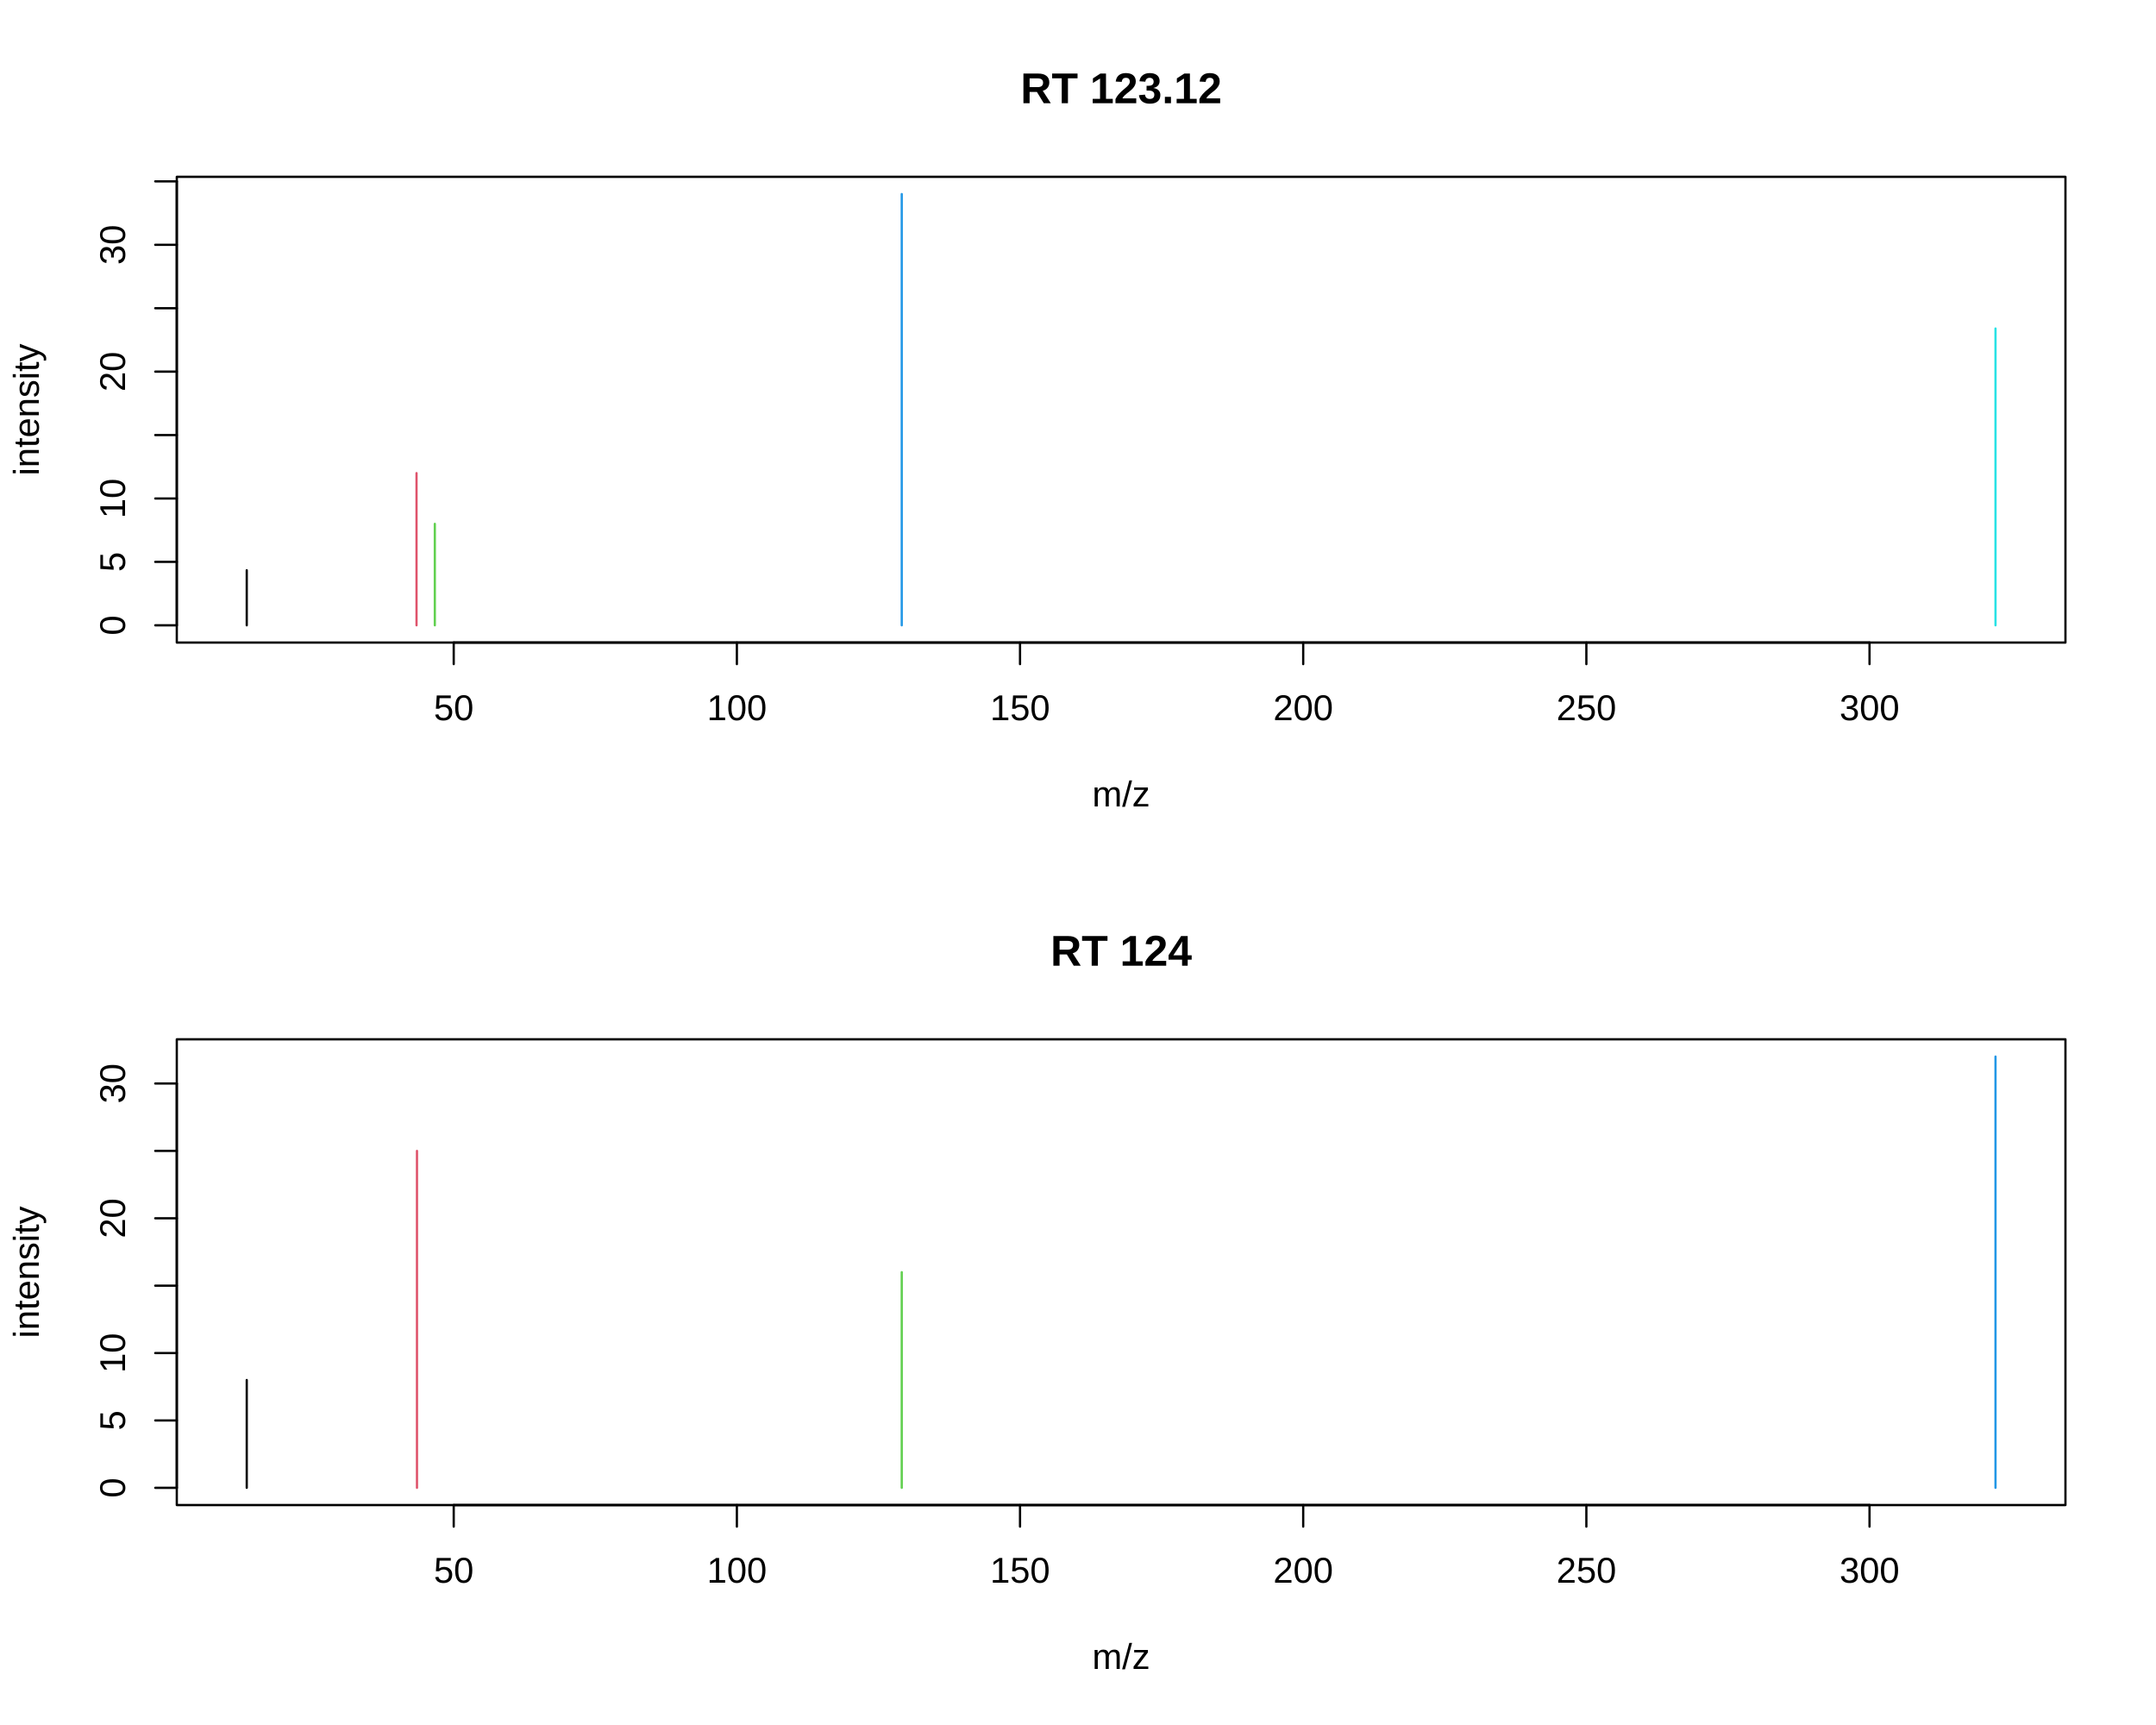
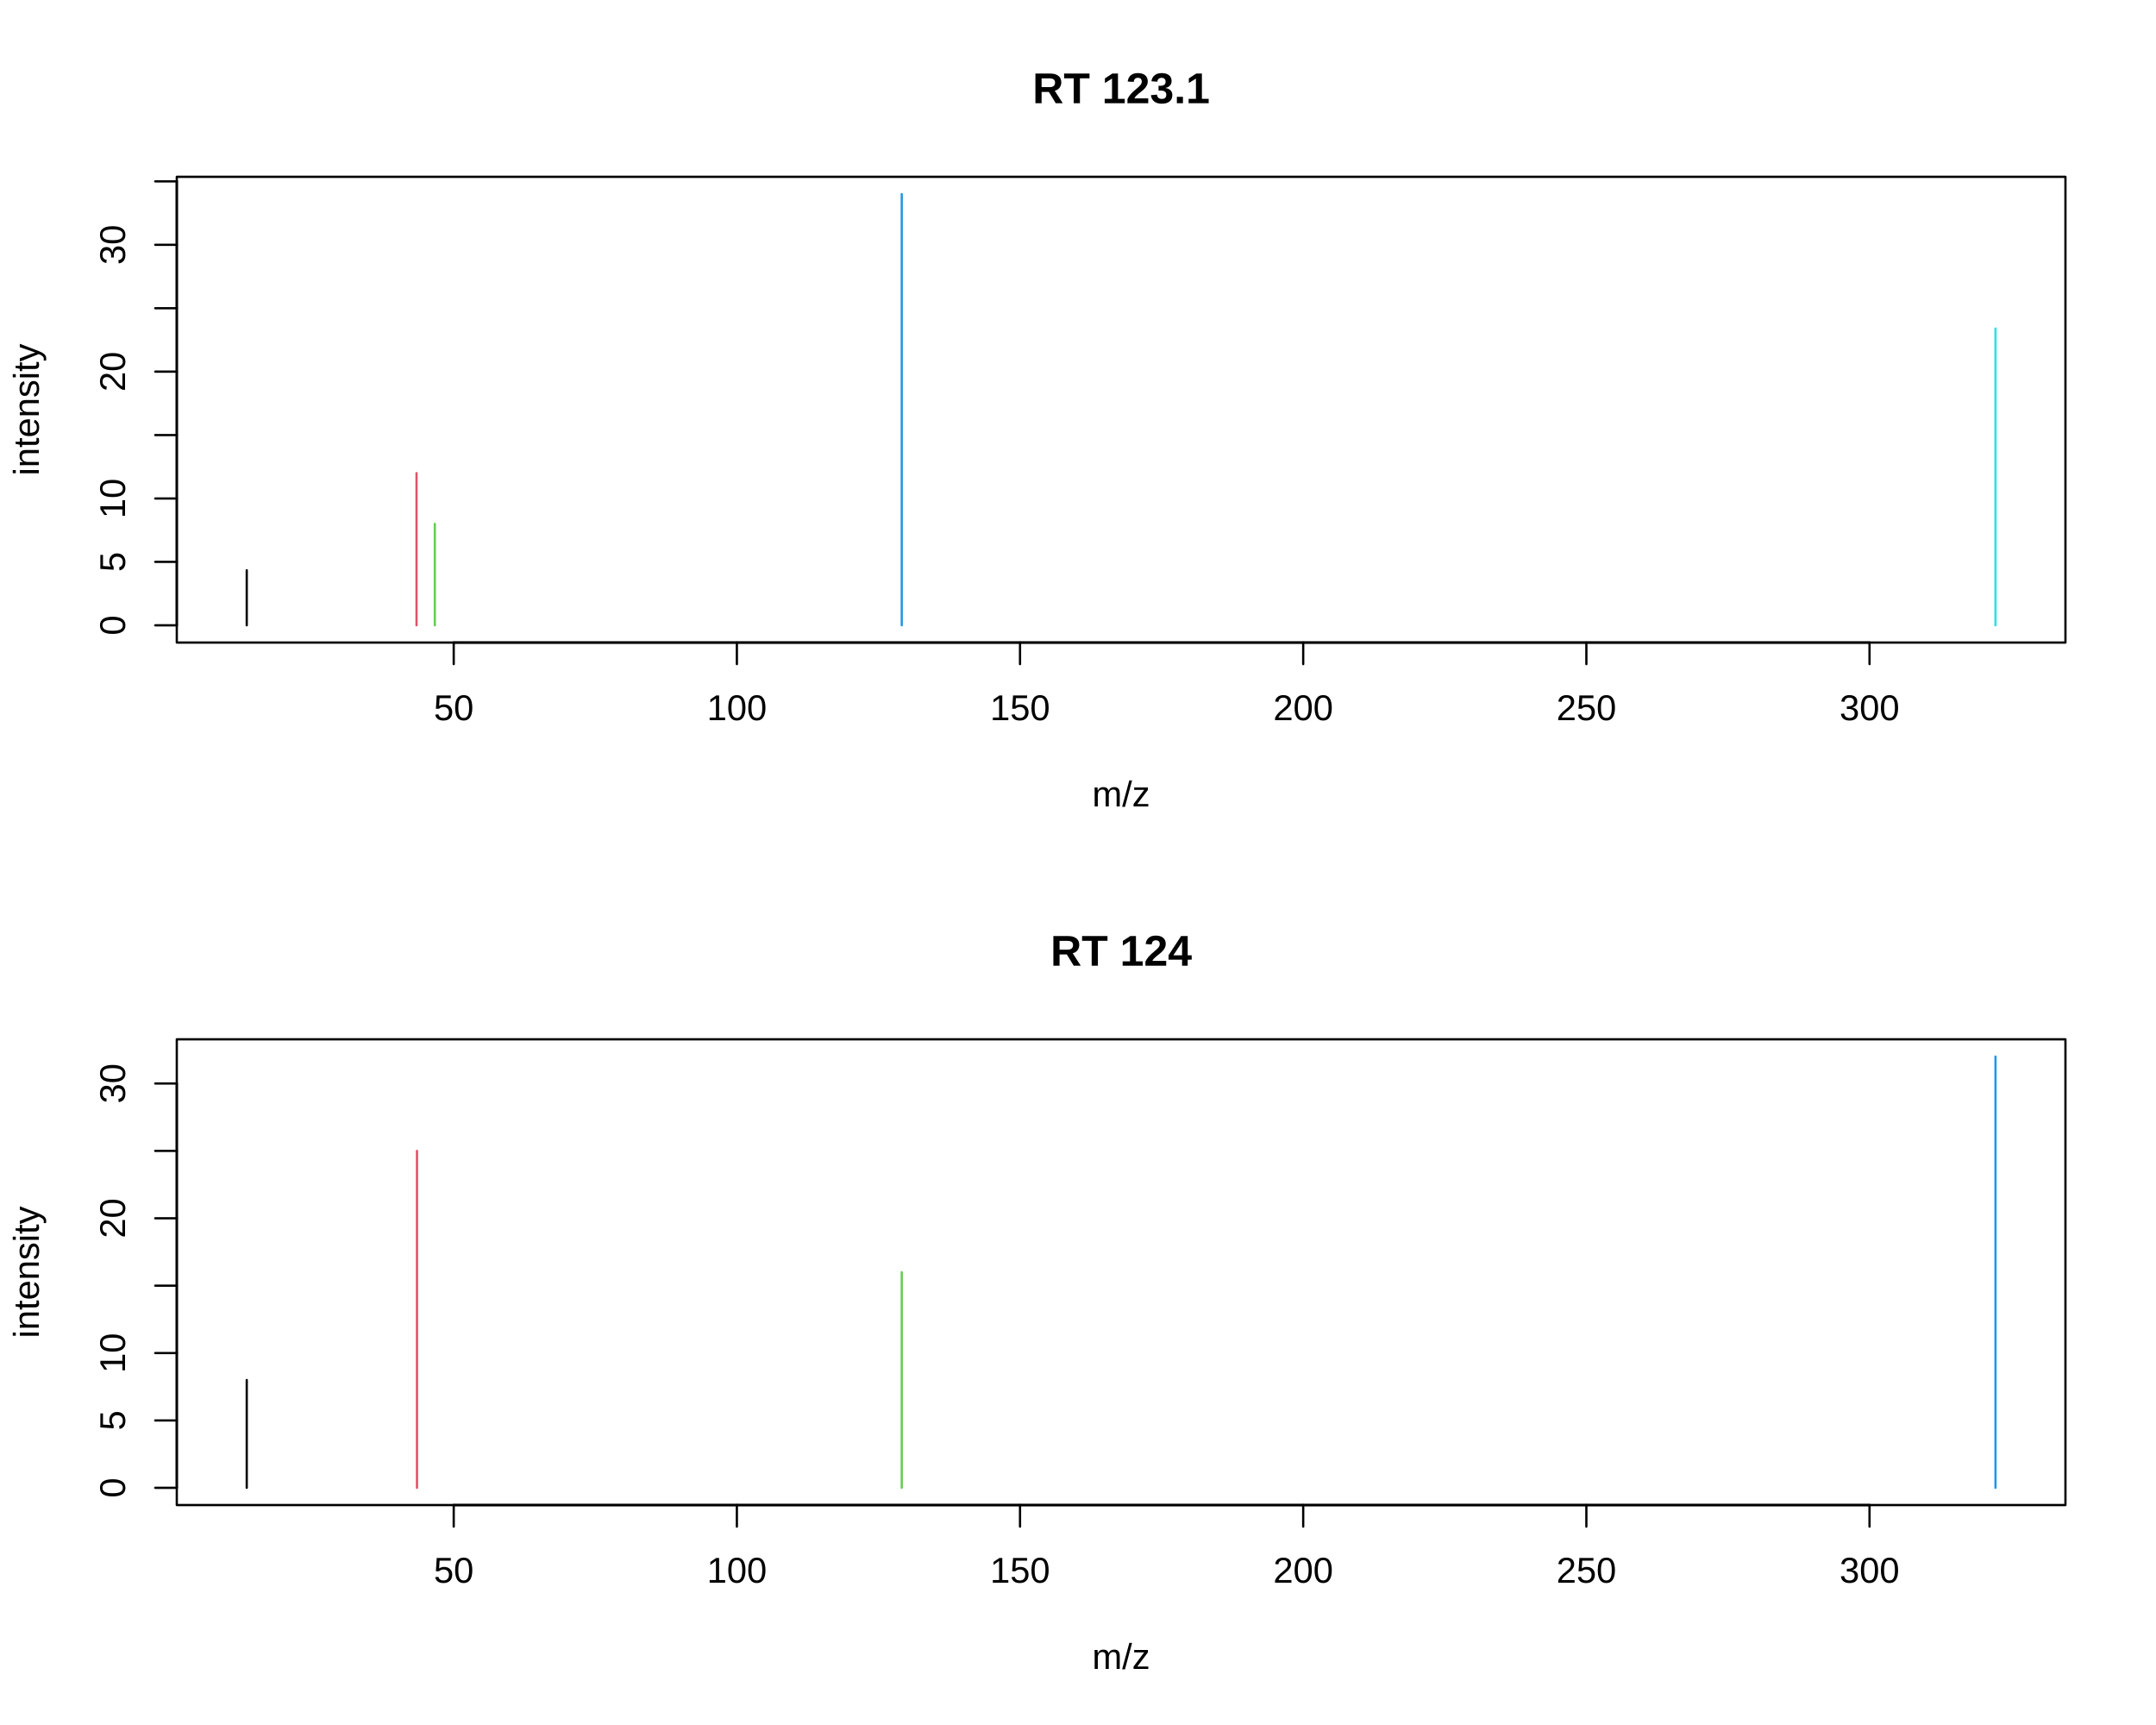
<svg xmlns="http://www.w3.org/2000/svg" viewBox="0 0 720.00 576.00">
  <defs>
    <style type="text/css">
    line, polyline, polygon, path, rect, circle {
      fill: none;
      stroke: #000000;
      stroke-linecap: round;
      stroke-linejoin: round;
      stroke-miterlimit: 10.00;
    }
  </style>
  </defs>
  <rect width="100%" height="100%" style="stroke: none; fill: #FFFFFF;" />
  <line x1="151.52" y1="214.56" x2="624.33" y2="214.56" style="stroke-width: 0.75;" />
  <line x1="151.52" y1="214.56" x2="151.52" y2="221.76" style="stroke-width: 0.75;" />
  <line x1="246.08" y1="214.56" x2="246.08" y2="221.76" style="stroke-width: 0.75;" />
  <line x1="340.64" y1="214.56" x2="340.64" y2="221.76" style="stroke-width: 0.75;" />
  <line x1="435.21" y1="214.56" x2="435.21" y2="221.76" style="stroke-width: 0.75;" />
  <line x1="529.77" y1="214.56" x2="529.77" y2="221.76" style="stroke-width: 0.75;" />
  <line x1="624.33" y1="214.56" x2="624.33" y2="221.76" style="stroke-width: 0.75;" />
  <text x="144.85" y="240.48" style="font-size: 12.00px; font-family: Liberation Sans;" textLength="13.34px" lengthAdjust="spacingAndGlyphs">50</text>
  <text x="236.07" y="240.48" style="font-size: 12.00px; font-family: Liberation Sans;" textLength="20.02px" lengthAdjust="spacingAndGlyphs">100</text>
  <text x="330.64" y="240.48" style="font-size: 12.00px; font-family: Liberation Sans;" textLength="20.02px" lengthAdjust="spacingAndGlyphs">150</text>
  <text x="425.20" y="240.48" style="font-size: 12.00px; font-family: Liberation Sans;" textLength="20.02px" lengthAdjust="spacingAndGlyphs">200</text>
  <text x="519.76" y="240.48" style="font-size: 12.00px; font-family: Liberation Sans;" textLength="20.02px" lengthAdjust="spacingAndGlyphs">250</text>
  <text x="614.32" y="240.48" style="font-size: 12.00px; font-family: Liberation Sans;" textLength="20.02px" lengthAdjust="spacingAndGlyphs">300</text>
  <line x1="59.04" y1="208.80" x2="59.04" y2="60.56" style="stroke-width: 0.75;" />
  <line x1="59.04" y1="208.80" x2="51.84" y2="208.80" style="stroke-width: 0.75;" />
  <line x1="59.04" y1="187.62" x2="51.84" y2="187.62" style="stroke-width: 0.75;" />
  <line x1="59.04" y1="166.45" x2="51.84" y2="166.45" style="stroke-width: 0.75;" />
  <line x1="59.04" y1="145.27" x2="51.84" y2="145.27" style="stroke-width: 0.75;" />
  <line x1="59.04" y1="124.09" x2="51.84" y2="124.09" style="stroke-width: 0.75;" />
  <line x1="59.04" y1="102.92" x2="51.84" y2="102.92" style="stroke-width: 0.75;" />
  <line x1="59.04" y1="81.74" x2="51.84" y2="81.74" style="stroke-width: 0.75;" />
  <line x1="59.04" y1="60.56" x2="51.84" y2="60.56" style="stroke-width: 0.75;" />
  <text transform="translate(41.76,212.14) rotate(-90)" style="font-size: 12.00px; font-family: Liberation Sans;" textLength="6.67px" lengthAdjust="spacingAndGlyphs">0</text>
  <text transform="translate(41.76,190.96) rotate(-90)" style="font-size: 12.00px; font-family: Liberation Sans;" textLength="6.67px" lengthAdjust="spacingAndGlyphs">5</text>
  <text transform="translate(41.76,173.12) rotate(-90)" style="font-size: 12.00px; font-family: Liberation Sans;" textLength="13.34px" lengthAdjust="spacingAndGlyphs">10</text>
  <text transform="translate(41.76,130.77) rotate(-90)" style="font-size: 12.00px; font-family: Liberation Sans;" textLength="13.34px" lengthAdjust="spacingAndGlyphs">20</text>
  <text transform="translate(41.76,88.41) rotate(-90)" style="font-size: 12.00px; font-family: Liberation Sans;" textLength="13.34px" lengthAdjust="spacingAndGlyphs">30</text>
  <polyline points="59.04,214.56 689.76,214.56 689.76,59.04 59.04,59.04 59.04,214.56 " style="stroke-width: 0.75;" />
  <defs>
    <clipPath id="cpMC4wMHw3MjAuMDB8Mjg4LjAwfDAuMDA=">
      <rect x="0.00" y="0.00" width="720.00" height="288.00" />
    </clipPath>
  </defs>
  <g clip-path="url(#cpMC4wMHw3MjAuMDB8Mjg4LjAwfDAuMDA=)">
-     <text x="340.81" y="34.47" style="font-size: 14.40px; font-weight: bold; font-family: Liberation Sans;" textLength="67.19px" lengthAdjust="spacingAndGlyphs">RT 123.12</text>
+     <text x="344.81" y="34.47" style="font-size: 14.40px; font-weight: bold; font-family: Liberation Sans;" textLength="59.19px" lengthAdjust="spacingAndGlyphs">RT 123.1</text>
  </g>
  <g clip-path="url(#cpMC4wMHw3MjAuMDB8Mjg4LjAwfDAuMDA=)">
    <text x="364.74" y="269.28" style="font-size: 12.00px; font-family: Liberation Sans;" textLength="19.33px" lengthAdjust="spacingAndGlyphs">m/z</text>
  </g>
  <g clip-path="url(#cpMC4wMHw3MjAuMDB8Mjg4LjAwfDAuMDA=)">
    <text transform="translate(12.96,158.81) rotate(-90)" style="font-size: 12.00px; font-family: Liberation Sans;" textLength="44.02px" lengthAdjust="spacingAndGlyphs">intensity</text>
  </g>
  <defs>
    <clipPath id="cpNTkuMDR8Njg5Ljc2fDIxNC41Nnw1OS4wNA==">
      <rect x="59.04" y="59.04" width="630.72" height="155.52" />
    </clipPath>
  </defs>
  <line x1="82.40" y1="208.80" x2="82.40" y2="190.41" style="stroke-width: 0.75;" clip-path="url(#cpNTkuMDR8Njg5Ljc2fDIxNC41Nnw1OS4wNA==)" />
  <line x1="139.10" y1="208.80" x2="139.10" y2="157.98" style="stroke-width: 0.75; stroke: #DF536B;" clip-path="url(#cpNTkuMDR8Njg5Ljc2fDIxNC41Nnw1OS4wNA==)" />
  <line x1="145.21" y1="208.80" x2="145.21" y2="174.92" style="stroke-width: 0.75; stroke: #61D04F;" clip-path="url(#cpNTkuMDR8Njg5Ljc2fDIxNC41Nnw1OS4wNA==)" />
  <line x1="301.14" y1="208.80" x2="301.14" y2="64.80" style="stroke-width: 0.75; stroke: #2297E6;" clip-path="url(#cpNTkuMDR8Njg5Ljc2fDIxNC41Nnw1OS4wNA==)" />
  <line x1="666.40" y1="208.80" x2="666.40" y2="109.69" style="stroke-width: 0.75; stroke: #28E2E5;" clip-path="url(#cpNTkuMDR8Njg5Ljc2fDIxNC41Nnw1OS4wNA==)" />
  <defs>
    <clipPath id="cpNTkuMDR8Njg5Ljc2fDUwMi41NnwzNDcuMDQ=">
      <rect x="59.04" y="347.04" width="630.72" height="155.52" />
    </clipPath>
  </defs>
  <defs>
    <clipPath id="cpMC4wMHw3MjAuMDB8NTc2LjAwfDAuMDA=">
      <rect x="0.00" y="0.00" width="720.00" height="576.00" />
    </clipPath>
  </defs>
  <line x1="151.52" y1="502.56" x2="624.33" y2="502.56" style="stroke-width: 0.75;" clip-path="url(#cpMC4wMHw3MjAuMDB8NTc2LjAwfDAuMDA=)" />
  <line x1="151.52" y1="502.56" x2="151.52" y2="509.76" style="stroke-width: 0.75;" clip-path="url(#cpMC4wMHw3MjAuMDB8NTc2LjAwfDAuMDA=)" />
  <line x1="246.08" y1="502.56" x2="246.08" y2="509.76" style="stroke-width: 0.75;" clip-path="url(#cpMC4wMHw3MjAuMDB8NTc2LjAwfDAuMDA=)" />
  <line x1="340.64" y1="502.56" x2="340.64" y2="509.76" style="stroke-width: 0.75;" clip-path="url(#cpMC4wMHw3MjAuMDB8NTc2LjAwfDAuMDA=)" />
  <line x1="435.21" y1="502.56" x2="435.21" y2="509.76" style="stroke-width: 0.75;" clip-path="url(#cpMC4wMHw3MjAuMDB8NTc2LjAwfDAuMDA=)" />
  <line x1="529.77" y1="502.56" x2="529.77" y2="509.76" style="stroke-width: 0.75;" clip-path="url(#cpMC4wMHw3MjAuMDB8NTc2LjAwfDAuMDA=)" />
  <line x1="624.33" y1="502.56" x2="624.33" y2="509.76" style="stroke-width: 0.75;" clip-path="url(#cpMC4wMHw3MjAuMDB8NTc2LjAwfDAuMDA=)" />
  <g clip-path="url(#cpMC4wMHw3MjAuMDB8NTc2LjAwfDAuMDA=)">
    <text x="144.85" y="528.48" style="font-size: 12.00px; font-family: Liberation Sans;" textLength="13.34px" lengthAdjust="spacingAndGlyphs">50</text>
  </g>
  <g clip-path="url(#cpMC4wMHw3MjAuMDB8NTc2LjAwfDAuMDA=)">
    <text x="236.07" y="528.48" style="font-size: 12.00px; font-family: Liberation Sans;" textLength="20.02px" lengthAdjust="spacingAndGlyphs">100</text>
  </g>
  <g clip-path="url(#cpMC4wMHw3MjAuMDB8NTc2LjAwfDAuMDA=)">
    <text x="330.64" y="528.48" style="font-size: 12.00px; font-family: Liberation Sans;" textLength="20.02px" lengthAdjust="spacingAndGlyphs">150</text>
  </g>
  <g clip-path="url(#cpMC4wMHw3MjAuMDB8NTc2LjAwfDAuMDA=)">
    <text x="425.20" y="528.48" style="font-size: 12.00px; font-family: Liberation Sans;" textLength="20.02px" lengthAdjust="spacingAndGlyphs">200</text>
  </g>
  <g clip-path="url(#cpMC4wMHw3MjAuMDB8NTc2LjAwfDAuMDA=)">
    <text x="519.76" y="528.48" style="font-size: 12.00px; font-family: Liberation Sans;" textLength="20.02px" lengthAdjust="spacingAndGlyphs">250</text>
  </g>
  <g clip-path="url(#cpMC4wMHw3MjAuMDB8NTc2LjAwfDAuMDA=)">
    <text x="614.32" y="528.48" style="font-size: 12.00px; font-family: Liberation Sans;" textLength="20.02px" lengthAdjust="spacingAndGlyphs">300</text>
  </g>
  <line x1="59.04" y1="496.80" x2="59.04" y2="361.80" style="stroke-width: 0.75;" clip-path="url(#cpMC4wMHw3MjAuMDB8NTc2LjAwfDAuMDA=)" />
  <line x1="59.04" y1="496.80" x2="51.84" y2="496.80" style="stroke-width: 0.75;" clip-path="url(#cpMC4wMHw3MjAuMDB8NTc2LjAwfDAuMDA=)" />
  <line x1="59.04" y1="474.30" x2="51.84" y2="474.30" style="stroke-width: 0.75;" clip-path="url(#cpMC4wMHw3MjAuMDB8NTc2LjAwfDAuMDA=)" />
  <line x1="59.04" y1="451.80" x2="51.84" y2="451.80" style="stroke-width: 0.75;" clip-path="url(#cpMC4wMHw3MjAuMDB8NTc2LjAwfDAuMDA=)" />
  <line x1="59.04" y1="429.30" x2="51.84" y2="429.30" style="stroke-width: 0.75;" clip-path="url(#cpMC4wMHw3MjAuMDB8NTc2LjAwfDAuMDA=)" />
  <line x1="59.04" y1="406.80" x2="51.84" y2="406.80" style="stroke-width: 0.75;" clip-path="url(#cpMC4wMHw3MjAuMDB8NTc2LjAwfDAuMDA=)" />
  <line x1="59.04" y1="384.30" x2="51.84" y2="384.30" style="stroke-width: 0.75;" clip-path="url(#cpMC4wMHw3MjAuMDB8NTc2LjAwfDAuMDA=)" />
  <line x1="59.04" y1="361.80" x2="51.84" y2="361.80" style="stroke-width: 0.75;" clip-path="url(#cpMC4wMHw3MjAuMDB8NTc2LjAwfDAuMDA=)" />
  <g clip-path="url(#cpMC4wMHw3MjAuMDB8NTc2LjAwfDAuMDA=)">
    <text transform="translate(41.76,500.14) rotate(-90)" style="font-size: 12.00px; font-family: Liberation Sans;" textLength="6.67px" lengthAdjust="spacingAndGlyphs">0</text>
  </g>
  <g clip-path="url(#cpMC4wMHw3MjAuMDB8NTc2LjAwfDAuMDA=)">
    <text transform="translate(41.76,477.64) rotate(-90)" style="font-size: 12.00px; font-family: Liberation Sans;" textLength="6.67px" lengthAdjust="spacingAndGlyphs">5</text>
  </g>
  <g clip-path="url(#cpMC4wMHw3MjAuMDB8NTc2LjAwfDAuMDA=)">
    <text transform="translate(41.76,458.47) rotate(-90)" style="font-size: 12.00px; font-family: Liberation Sans;" textLength="13.34px" lengthAdjust="spacingAndGlyphs">10</text>
  </g>
  <g clip-path="url(#cpMC4wMHw3MjAuMDB8NTc2LjAwfDAuMDA=)">
    <text transform="translate(41.76,413.47) rotate(-90)" style="font-size: 12.00px; font-family: Liberation Sans;" textLength="13.34px" lengthAdjust="spacingAndGlyphs">20</text>
  </g>
  <g clip-path="url(#cpMC4wMHw3MjAuMDB8NTc2LjAwfDAuMDA=)">
    <text transform="translate(41.76,368.47) rotate(-90)" style="font-size: 12.00px; font-family: Liberation Sans;" textLength="13.34px" lengthAdjust="spacingAndGlyphs">30</text>
  </g>
  <polyline points="59.04,502.56 689.76,502.56 689.76,347.04 59.04,347.04 59.04,502.56 " style="stroke-width: 0.75;" clip-path="url(#cpMC4wMHw3MjAuMDB8NTc2LjAwfDAuMDA=)" />
  <defs>
    <clipPath id="cpMC4wMHw3MjAuMDB8NTc2LjAwfDI4OC4wMA==">
      <rect x="0.00" y="288.00" width="720.00" height="288.00" />
    </clipPath>
  </defs>
  <g clip-path="url(#cpMC4wMHw3MjAuMDB8NTc2LjAwfDI4OC4wMA==)">
    <text x="350.81" y="322.47" style="font-size: 14.40px; font-weight: bold; font-family: Liberation Sans;" textLength="47.19px" lengthAdjust="spacingAndGlyphs">RT 124</text>
  </g>
  <g clip-path="url(#cpMC4wMHw3MjAuMDB8NTc2LjAwfDI4OC4wMA==)">
    <text x="364.74" y="557.28" style="font-size: 12.00px; font-family: Liberation Sans;" textLength="19.33px" lengthAdjust="spacingAndGlyphs">m/z</text>
  </g>
  <g clip-path="url(#cpMC4wMHw3MjAuMDB8NTc2LjAwfDI4OC4wMA==)">
    <text transform="translate(12.96,446.81) rotate(-90)" style="font-size: 12.00px; font-family: Liberation Sans;" textLength="44.02px" lengthAdjust="spacingAndGlyphs">intensity</text>
  </g>
  <defs>
    <clipPath id="cpNTkuMDR8Njg5Ljc2fDUwMi41NnwzNDcuMDQ=">
      <rect x="59.04" y="347.04" width="630.72" height="155.52" />
    </clipPath>
  </defs>
  <line x1="82.40" y1="496.80" x2="82.40" y2="460.80" style="stroke-width: 0.75;" clip-path="url(#cpNTkuMDR8Njg5Ljc2fDUwMi41NnwzNDcuMDQ=)" />
  <line x1="139.25" y1="496.80" x2="139.25" y2="384.30" style="stroke-width: 0.75; stroke: #DF536B;" clip-path="url(#cpNTkuMDR8Njg5Ljc2fDUwMi41NnwzNDcuMDQ=)" />
  <line x1="301.14" y1="496.80" x2="301.14" y2="424.80" style="stroke-width: 0.75; stroke: #61D04F;" clip-path="url(#cpNTkuMDR8Njg5Ljc2fDUwMi41NnwzNDcuMDQ=)" />
  <line x1="666.40" y1="496.80" x2="666.40" y2="352.80" style="stroke-width: 0.75; stroke: #2297E6;" clip-path="url(#cpNTkuMDR8Njg5Ljc2fDUwMi41NnwzNDcuMDQ=)" />
</svg>
